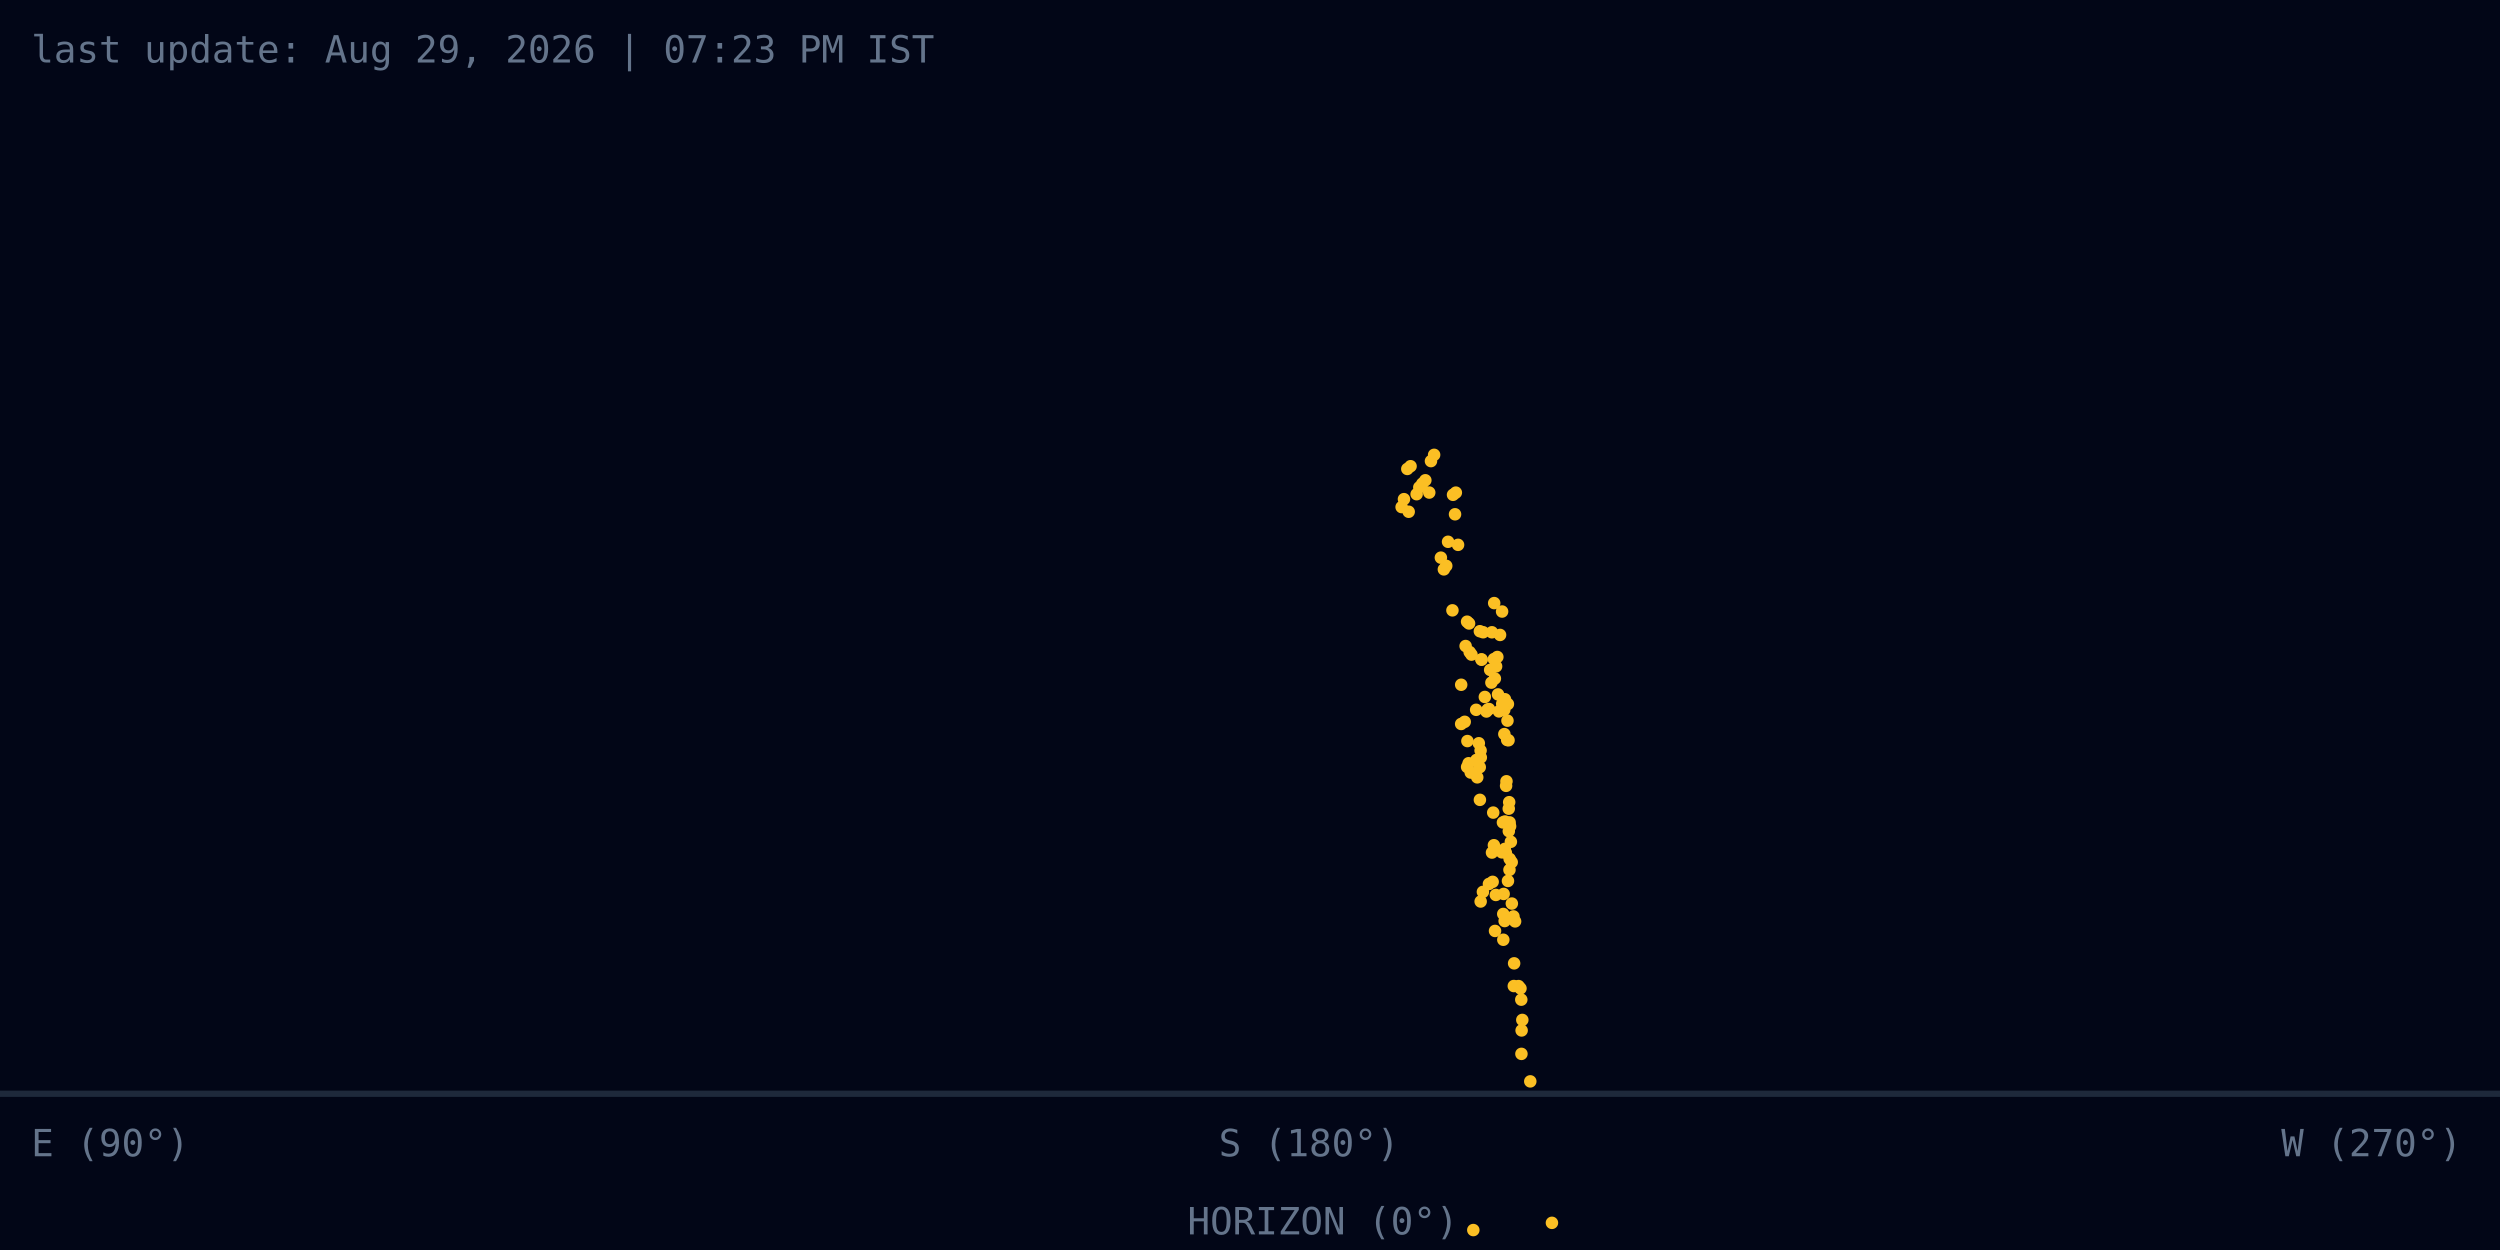
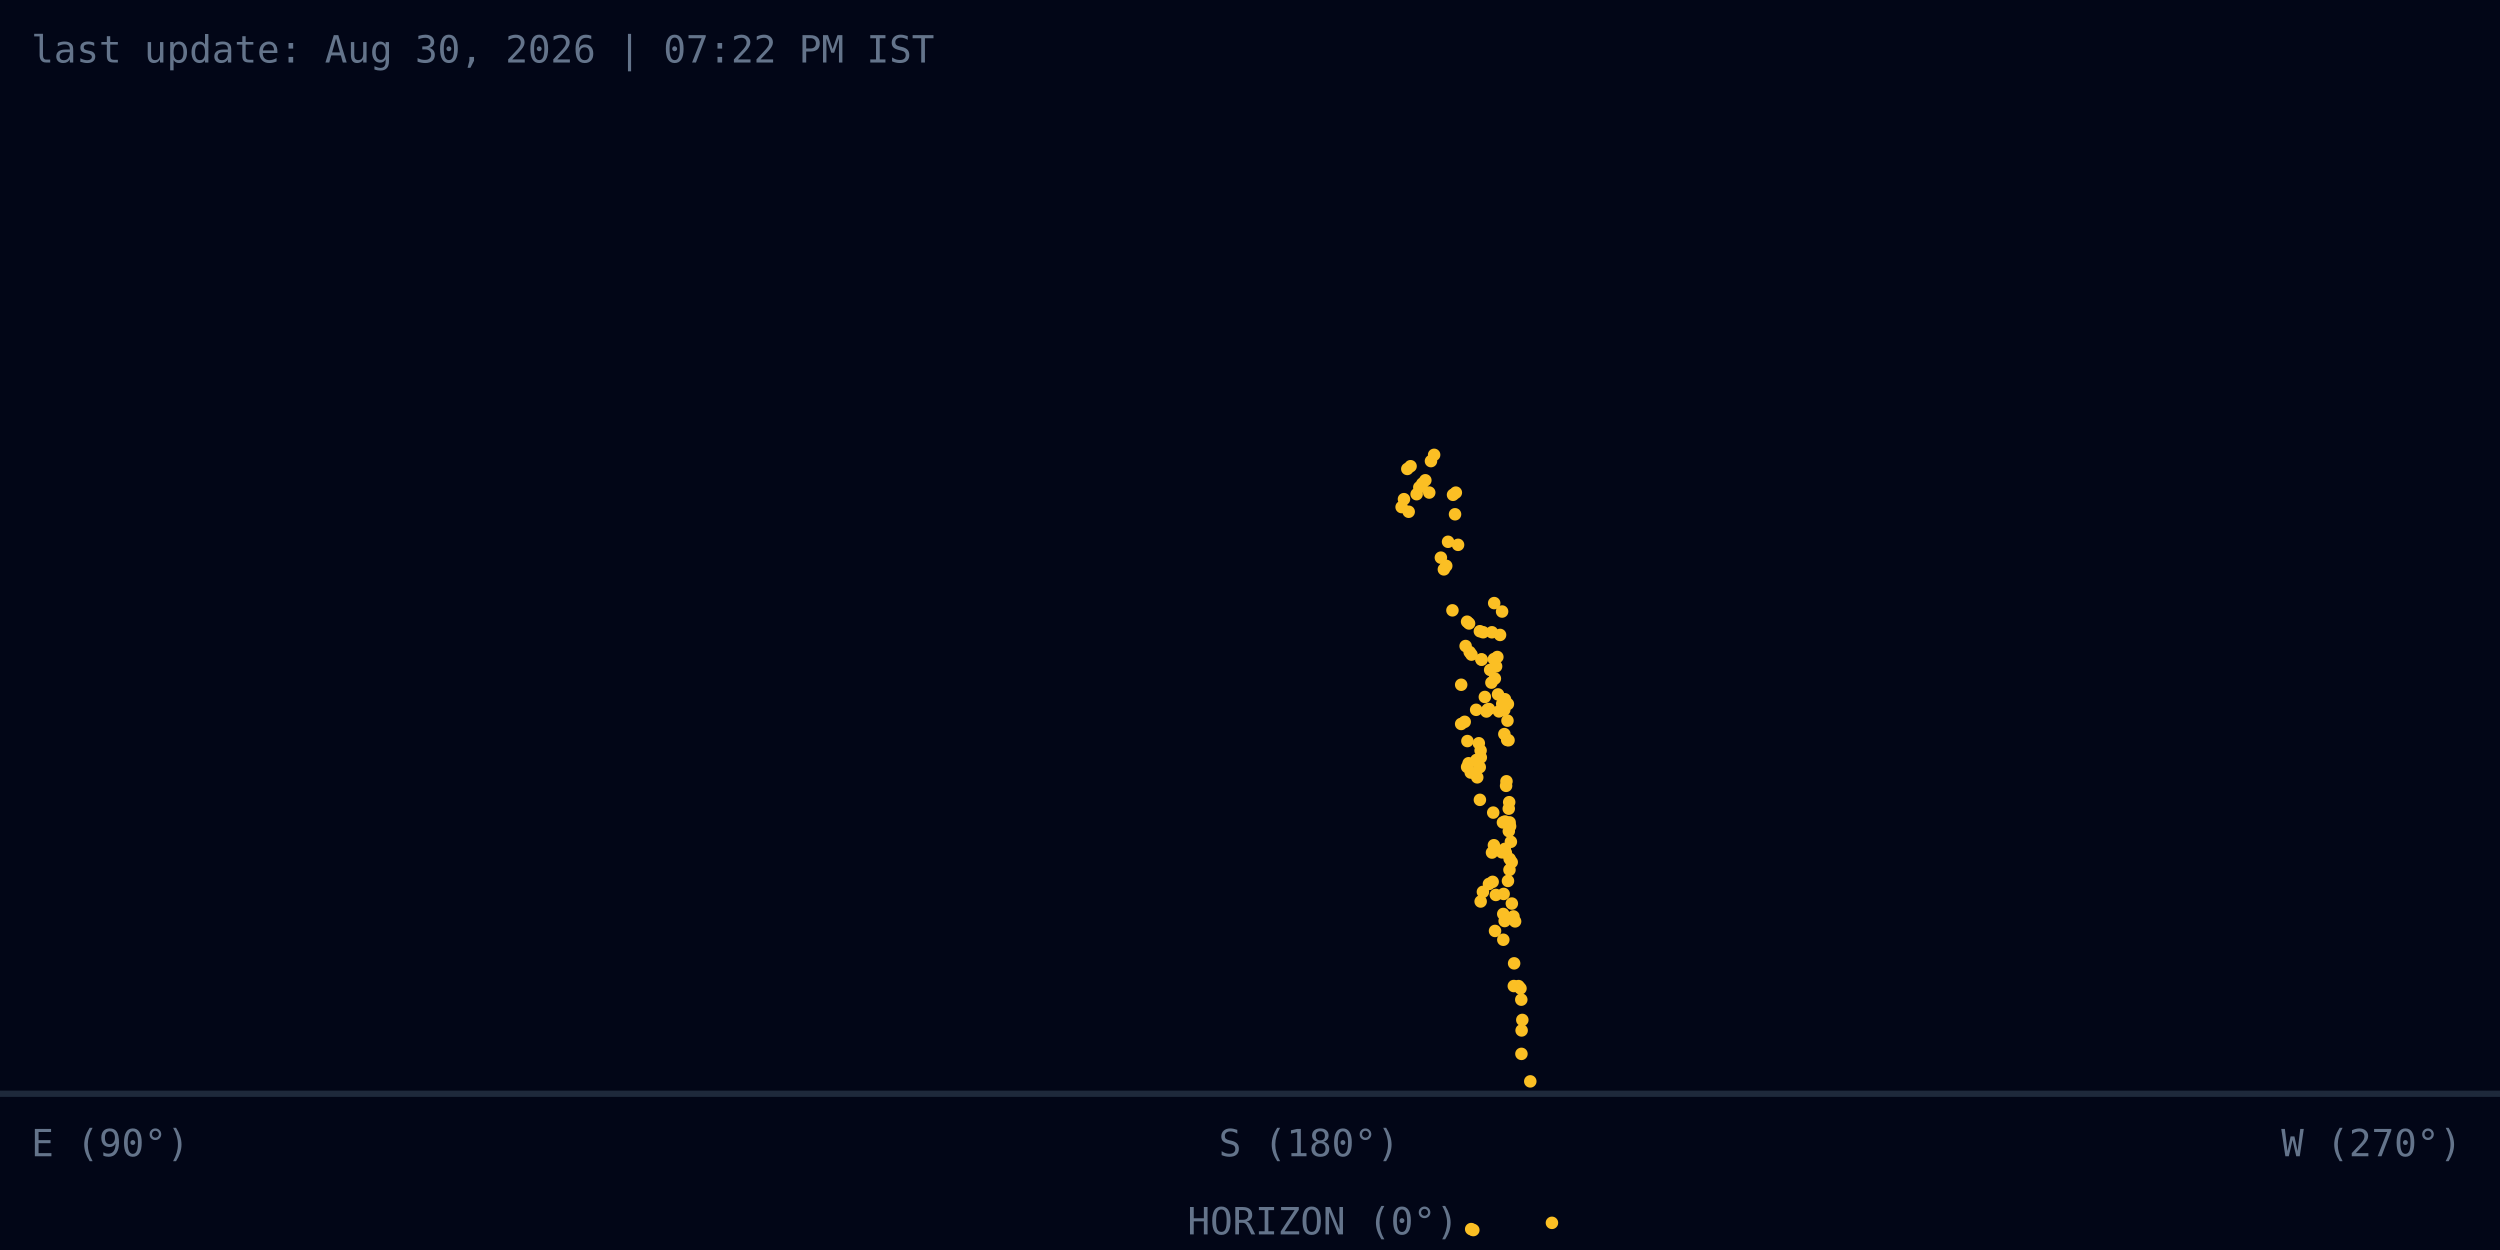
<svg xmlns="http://www.w3.org/2000/svg" width="800" height="400" viewBox="0 0 800 400">
  <rect width="800" height="400" fill="#020617" />
-   <text id="last-update" x="10" y="20" fill="#64748b" font-family="monospace">last update: Aug 29, 2026 | 07:23 PM IST</text>
+   <text id="last-update" x="10" y="20" fill="#64748b" font-family="monospace">last update: Aug 30, 2026 | 07:22 PM IST</text>
  <line x1="0" y1="350" x2="800" y2="350" stroke="#1e293b" stroke-width="2" />
  <text x="380" y="395" fill="#64748b" font-size="12" font-family="monospace">HORIZON (0°)</text>
  <text x="730" y="370" fill="#64748b" font-size="12" font-family="monospace">W (270°)</text>
  <text x="390" y="370" fill="#64748b" font-size="12" font-family="monospace">S (180°)</text>
  <text x="10" y="370" fill="#64748b" font-size="12" font-family="monospace">E (90°)</text>
  <g id="analemma-points">
    <circle cx=" 465.61" cy=" 164.57" r="2" fill="#fbbf24">
 </circle>
    <circle cx=" 467.57" cy=" 231.67" r="2" fill="#fbbf24">
 </circle>
    <circle cx=" 467.58" cy=" 219.12" r="2" fill="#fbbf24">
 </circle>
    <circle cx=" 468.71" cy=" 230.98" r="2" fill="#fbbf24">
 </circle>
    <circle cx=" 469.57" cy=" 237.14" r="2" fill="#fbbf24">
 </circle>
    <circle cx=" 469.00" cy=" 206.73" r="2" fill="#fbbf24">
 </circle>
    <circle cx=" 469.47" cy=" 198.94" r="2" fill="#fbbf24">
 </circle>
    <circle cx=" 470.10" cy=" 199.51" r="2" fill="#fbbf24">
 </circle>
    <circle cx=" 474.53" cy=" 285.41" r="2" fill="#fbbf24">
 </circle>
    <circle cx=" 472.47" cy=" 243.18" r="2" fill="#fbbf24">
 </circle>
    <circle cx=" 473.57" cy=" 255.95" r="2" fill="#fbbf24">
 </circle>
    <circle cx=" 473.22" cy=" 237.84" r="2" fill="#fbbf24">
 </circle>
    <circle cx=" 473.79" cy=" 240.17" r="2" fill="#fbbf24">
 </circle>
    <circle cx=" 473.56" cy=" 201.99" r="2" fill="#fbbf24">
 </circle>
    <circle cx=" 474.09" cy=" 210.99" r="2" fill="#fbbf24">
 </circle>
    <circle cx=" 478.41" cy=" 297.90" r="2" fill="#fbbf24">
 </circle>
    <circle cx=" 477.65" cy=" 282.19" r="2" fill="#fbbf24">
 </circle>
    <circle cx=" 477.44" cy=" 272.82" r="2" fill="#fbbf24">
 </circle>
    <circle cx=" 478.67" cy=" 286.38" r="2" fill="#fbbf24">
 </circle>
    <circle cx=" 478.05" cy=" 270.47" r="2" fill="#fbbf24">
 </circle>
    <circle cx=" 476.85" cy=" 214.37" r="2" fill="#fbbf24">
 </circle>
    <circle cx=" 477.25" cy=" 218.44" r="2" fill="#fbbf24">
 </circle>
    <circle cx=" 481.06" cy=" 300.72" r="2" fill="#fbbf24">
 </circle>
    <circle cx=" 481.04" cy=" 292.47" r="2" fill="#fbbf24">
 </circle>
    <circle cx=" 481.49" cy=" 294.73" r="2" fill="#fbbf24">
 </circle>
    <circle cx=" 481.17" cy=" 286.06" r="2" fill="#fbbf24">
 </circle>
    <circle cx=" 479.37" cy=" 222.21" r="2" fill="#fbbf24">
 </circle>
    <circle cx=" 479.67" cy=" 227.65" r="2" fill="#fbbf24">
 </circle>
    <circle cx=" 498.29" cy=" 411.31" r="2" fill="#fbbf24">
 </circle>
    <circle cx=" 498.34" cy=" 411.53" r="2" fill="#fbbf24">
 </circle>
    <circle cx=" 484.42" cy=" 315.53" r="2" fill="#fbbf24">
 </circle>
    <circle cx=" 486.86" cy=" 337.24" r="2" fill="#fbbf24">
 </circle>
    <circle cx=" 481.87" cy=" 272.88" r="2" fill="#fbbf24">
 </circle>
    <circle cx=" 482.55" cy=" 281.90" r="2" fill="#fbbf24">
 </circle>
    <circle cx=" 481.19" cy=" 226.61" r="2" fill="#fbbf24">
 </circle>
    <circle cx=" 481.39" cy=" 234.91" r="2" fill="#fbbf24">
 </circle>
    <circle cx=" 486.92" cy=" 329.74" r="2" fill="#fbbf24">
 </circle>
    <circle cx=" 483.03" cy=" 278.36" r="2" fill="#fbbf24">
 </circle>
    <circle cx=" 483.79" cy=" 289.14" r="2" fill="#fbbf24">
 </circle>
    <circle cx=" 485.93" cy=" 315.55" r="2" fill="#fbbf24">
 </circle>
    <circle cx=" 484.30" cy=" 293.26" r="2" fill="#fbbf24">
 </circle>
    <circle cx=" 482.30" cy=" 236.80" r="2" fill="#fbbf24">
 </circle>
    <circle cx=" 482.80" cy=" 258.78" r="2" fill="#fbbf24">
 </circle>
    <circle cx=" 501.22" cy=" 413.90" r="2" fill="#fbbf24">
 </circle>
    <circle cx=" 489.69" cy=" 346.04" r="2" fill="#fbbf24">
 </circle>
    <circle cx=" 486.81" cy=" 319.89" r="2" fill="#fbbf24">
 </circle>
    <circle cx=" 484.83" cy=" 294.84" r="2" fill="#fbbf24">
 </circle>
    <circle cx=" 486.55" cy=" 316.29" r="2" fill="#fbbf24">
 </circle>
    <circle cx=" 482.73" cy=" 236.88" r="2" fill="#fbbf24">
 </circle>
    <circle cx=" 483.48" cy=" 269.37" r="2" fill="#fbbf24">
 </circle>
    <circle cx=" 496.62" cy=" 391.31" r="2" fill="#fbbf24">
 </circle>
    <circle cx=" 483.75" cy=" 275.90" r="2" fill="#fbbf24">
 </circle>
    <circle cx=" 483.23" cy=" 264.40" r="2" fill="#fbbf24">
 </circle>
    <circle cx=" 482.94" cy=" 256.70" r="2" fill="#fbbf24">
 </circle>
    <circle cx=" 483.08" cy=" 263.17" r="2" fill="#fbbf24">
 </circle>
    <circle cx=" 482.53" cy=" 225.29" r="2" fill="#fbbf24">
 </circle>
    <circle cx=" 482.39" cy=" 230.61" r="2" fill="#fbbf24">
 </circle>
    <circle cx=" 487.14" cy=" 326.38" r="2" fill="#fbbf24">
 </circle>
    <circle cx=" 482.82" cy=" 265.96" r="2" fill="#fbbf24">
 </circle>
    <circle cx=" 483.09" cy=" 274.84" r="2" fill="#fbbf24">
 </circle>
    <circle cx=" 482.07" cy=" 250.01" r="2" fill="#fbbf24">
 </circle>
    <circle cx=" 481.95" cy=" 251.47" r="2" fill="#fbbf24">
 </circle>
    <circle cx=" 481.58" cy=" 223.76" r="2" fill="#fbbf24">
 </circle>
    <circle cx=" 481.36" cy=" 227.15" r="2" fill="#fbbf24">
 </circle>
    <circle cx=" 484.52" cy=" 308.27" r="2" fill="#fbbf24">
 </circle>
    <circle cx=" 481.59" cy=" 262.88" r="2" fill="#fbbf24">
 </circle>
    <circle cx=" 480.71" cy=" 225.23" r="2" fill="#fbbf24">
 </circle>
    <circle cx=" 481.54" cy=" 271.65" r="2" fill="#fbbf24">
 </circle>
    <circle cx=" 480.94" cy=" 263.18" r="2" fill="#fbbf24">
 </circle>
    <circle cx=" 480.67" cy=" 195.69" r="2" fill="#fbbf24">
 </circle>
    <circle cx=" 480.02" cy=" 203.18" r="2" fill="#fbbf24">
 </circle>
    <circle cx=" 480.62" cy=" 272.75" r="2" fill="#fbbf24">
 </circle>
    <circle cx=" 479.15" cy=" 210.24" r="2" fill="#fbbf24">
 </circle>
    <circle cx=" 478.75" cy=" 213.23" r="2" fill="#fbbf24">
 </circle>
    <circle cx=" 478.36" cy=" 217.14" r="2" fill="#fbbf24">
 </circle>
    <circle cx=" 478.05" cy=" 210.91" r="2" fill="#fbbf24">
 </circle>
    <circle cx=" 478.14" cy=" 192.99" r="2" fill="#fbbf24">
 </circle>
    <circle cx=" 477.41" cy=" 202.33" r="2" fill="#fbbf24">
 </circle>
    <circle cx=" 477.83" cy=" 260.03" r="2" fill="#fbbf24">
 </circle>
    <circle cx=" 476.48" cy=" 226.89" r="2" fill="#fbbf24">
 </circle>
    <circle cx=" 476.07" cy=" 227.06" r="2" fill="#fbbf24">
 </circle>
    <circle cx=" 475.66" cy=" 227.68" r="2" fill="#fbbf24">
 </circle>
    <circle cx=" 475.15" cy=" 223.03" r="2" fill="#fbbf24">
 </circle>
    <circle cx=" 474.61" cy=" 202.32" r="2" fill="#fbbf24">
 </circle>
    <circle cx=" 474.09" cy=" 211.11" r="2" fill="#fbbf24">
 </circle>
    <circle cx=" 476.46" cy=" 282.87" r="2" fill="#fbbf24">
 </circle>
    <circle cx=" 473.86" cy=" 242.39" r="2" fill="#fbbf24">
 </circle>
    <circle cx=" 473.52" cy=" 245.50" r="2" fill="#fbbf24">
 </circle>
    <circle cx=" 472.37" cy=" 227.14" r="2" fill="#fbbf24">
 </circle>
    <circle cx=" 472.72" cy=" 248.75" r="2" fill="#fbbf24">
 </circle>
    <circle cx=" 470.88" cy=" 209.48" r="2" fill="#fbbf24">
 </circle>
    <circle cx=" 470.29" cy=" 208.66" r="2" fill="#fbbf24">
 </circle>
    <circle cx=" 473.81" cy=" 288.48" r="2" fill="#fbbf24">
 </circle>
    <circle cx=" 470.64" cy=" 247.22" r="2" fill="#fbbf24">
 </circle>
    <circle cx=" 469.96" cy=" 244.24" r="2" fill="#fbbf24">
 </circle>
    <circle cx=" 469.48" cy=" 245.43" r="2" fill="#fbbf24">
 </circle>
    <circle cx=" 466.58" cy=" 174.35" r="2" fill="#fbbf24">
 </circle>
    <circle cx=" 465.87" cy=" 157.64" r="2" fill="#fbbf24">
 </circle>
    <circle cx=" 464.97" cy=" 158.34" r="2" fill="#fbbf24">
 </circle>
    <circle cx=" 464.78" cy=" 195.31" r="2" fill="#fbbf24">
 </circle>
    <circle cx=" 463.38" cy=" 173.37" r="2" fill="#fbbf24">
 </circle>
    <circle cx=" 462.80" cy=" 181.08" r="2" fill="#fbbf24">
 </circle>
    <circle cx=" 462.04" cy=" 182.20" r="2" fill="#fbbf24">
 </circle>
    <circle cx=" 461.08" cy=" 178.45" r="2" fill="#fbbf24">
 </circle>
    <circle cx=" 458.92" cy=" 145.55" r="2" fill="#fbbf24">
 </circle>
    <circle cx=" 457.91" cy=" 147.55" r="2" fill="#fbbf24">
 </circle>
    <circle cx=" 457.36" cy=" 157.62" r="2" fill="#fbbf24">
 </circle>
    <circle cx=" 456.11" cy=" 153.69" r="2" fill="#fbbf24">
 </circle>
    <circle cx=" 455.13" cy=" 154.77" r="2" fill="#fbbf24">
 </circle>
    <circle cx=" 454.18" cy=" 155.94" r="2" fill="#fbbf24">
 </circle>
    <circle cx=" 453.32" cy=" 158.14" r="2" fill="#fbbf24">
 </circle>
    <circle cx=" 451.38" cy=" 149.19" r="2" fill="#fbbf24">
 </circle>
    <circle cx=" 450.34" cy=" 150.06" r="2" fill="#fbbf24">
 </circle>
    <circle cx=" 450.78" cy=" 163.76" r="2" fill="#fbbf24">
 </circle>
    <circle cx=" 449.27" cy=" 159.73" r="2" fill="#fbbf24">
 </circle>
    <circle cx=" 448.52" cy=" 162.26" r="2" fill="#fbbf24">
 </circle>
    <circle cx=" 20.26" cy=" 571.97" r="2" fill="#fbbf24">
 </circle>
    <circle cx=" 74.33" cy=" 546.37" r="2" fill="#fbbf24">
 </circle>
    <circle cx=" 471.46" cy=" 393.62" r="2" fill="#fbbf24">
 </circle>
+     <circle cx=" 470.78" cy=" 393.31" r="2" fill="#fbbf24">
+  </circle>
  </g>
</svg>
